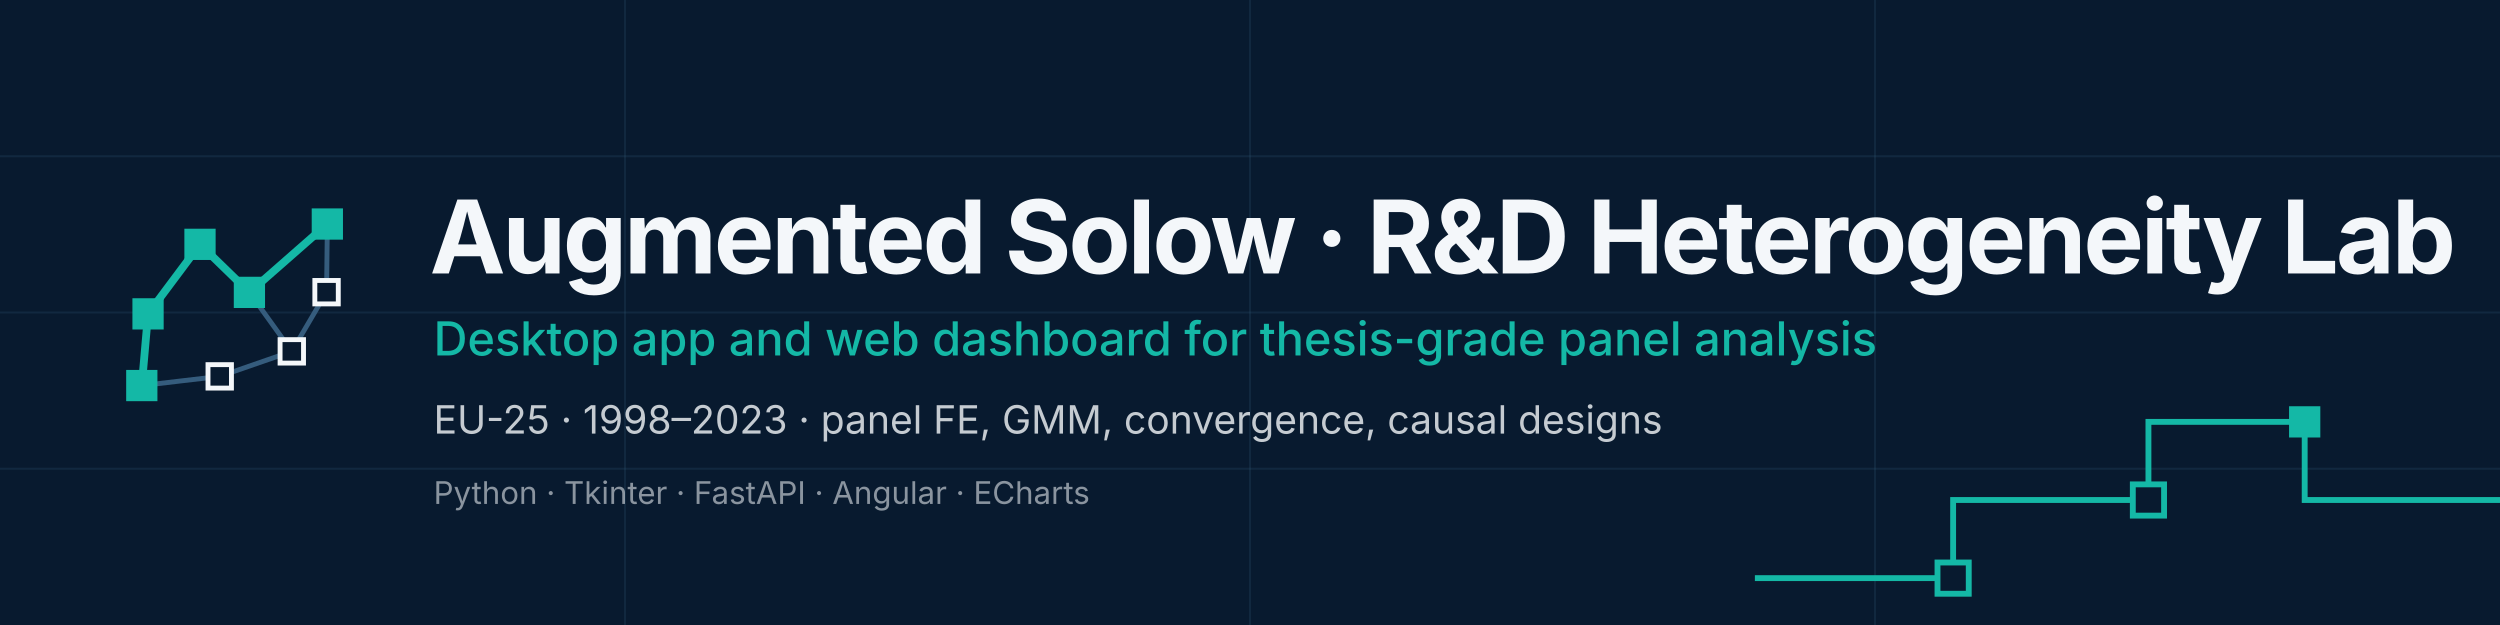
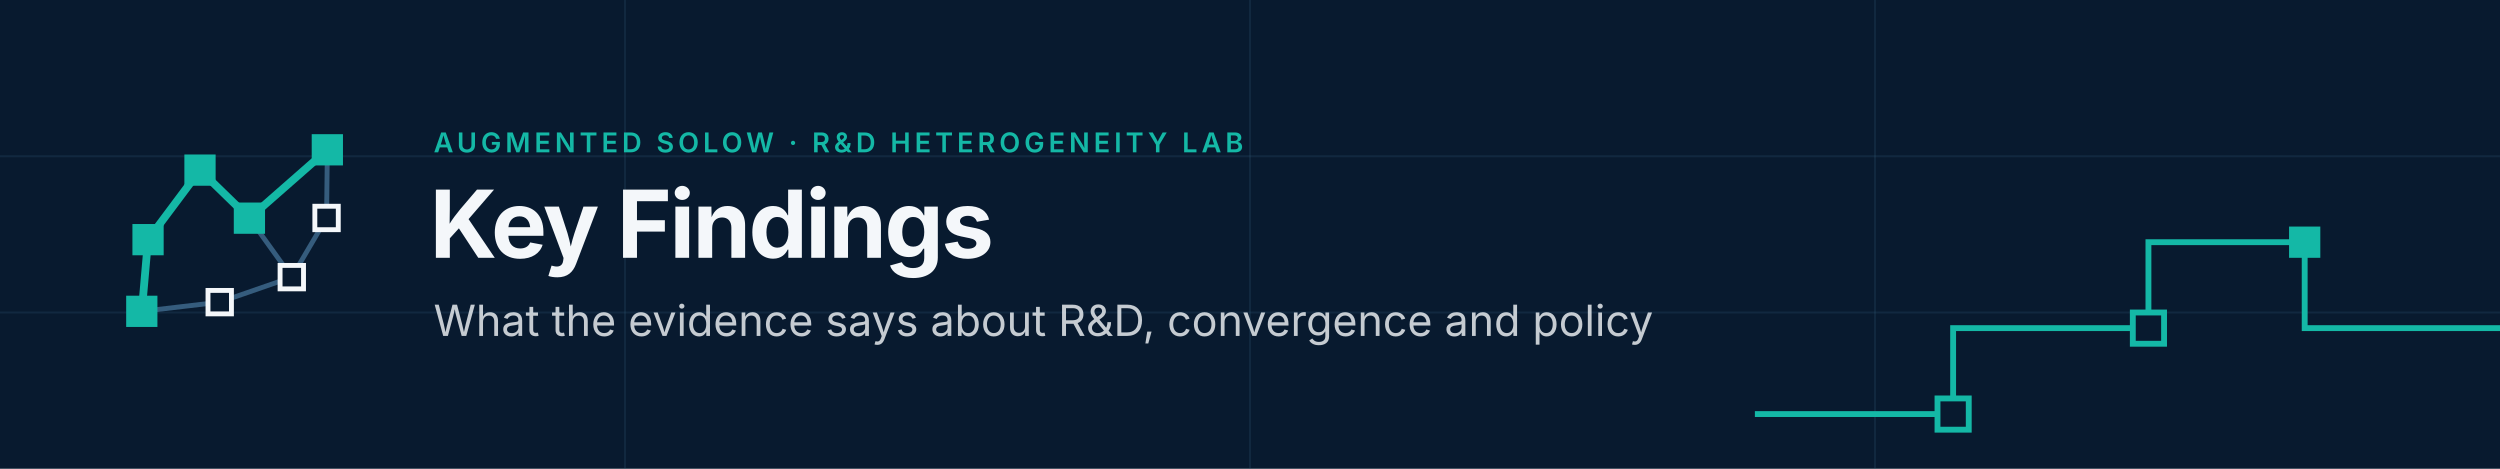
- <svg xmlns="http://www.w3.org/2000/svg" width="1280" height="320" viewBox="0 0 1280 320" role="img" aria-label="Augmented Solow · R&amp;D Heterogeneity Lab. Desktop app and web dashboard for thesis-grade panel analysis">
-   <rect width="1280" height="320" fill="#081A2F" />
+ <svg xmlns="http://www.w3.org/2000/svg" width="1280" height="240" viewBox="0 0 1280 240" role="img" aria-label="Key Findings — What the evidence says about R&amp;D, convergence and policy">
+   <rect width="1280" height="240" fill="#081A2F" />
  <g stroke="#355C7D" stroke-opacity="0.22" stroke-width="1">
-     <path d="M0 80H1280 M0 160H1280 M0 240H1280" />
-     <path d="M320 0V320M640 0V320M960 0V320" />
+     <path d="M0 80H1280 M0 160H1280" />
+     <path d="M320 0V240M640 0V240M960 0V240" />
  </g>
  <g fill="none" stroke="#14B8A6" stroke-width="3" stroke-linecap="square" stroke-linejoin="miter">
-     <path d="M900 296H1000V256H1100V216H1180V256H1280" />
+     <path d="M900 212H1000V168H1100V124H1180V168H1280" />
  </g>
  <g fill="#081A2F" stroke="#14B8A6" stroke-width="3">
-     <rect x="992" y="288" width="16" height="16" />
-     <rect x="1092" y="248" width="16" height="16" />
+     <rect x="992" y="204" width="16" height="16" />
+     <rect x="1092" y="160" width="16" height="16" />
  </g>
-   <rect x="1172" y="208" width="16" height="16" fill="#14B8A6" />
-   <g transform="translate(60 100)">
+   <rect x="1172" y="116" width="16" height="16" fill="#14B8A6" />
+   <g transform="translate(60 62)">
    <line x1="52.5" y1="92.7" x2="89.4" y2="79.9" stroke="#355C7D" stroke-width="2.5" />
    <line x1="52.5" y1="92.7" x2="12.6" y2="97.4" stroke="#355C7D" stroke-width="2.5" />
    <line x1="67.7" y1="49.7" x2="89.4" y2="79.9" stroke="#355C7D" stroke-width="2.5" />
    <line x1="107.6" y1="14.7" x2="107.2" y2="49.6" stroke="#355C7D" stroke-width="2.5" />
    <line x1="89.4" y1="79.9" x2="107.2" y2="49.6" stroke="#355C7D" stroke-width="2.5" />
    <line x1="42.4" y1="25.1" x2="15.8" y2="60.7" stroke="#14B8A6" stroke-width="4" />
    <line x1="42.4" y1="25.1" x2="67.7" y2="49.7" stroke="#14B8A6" stroke-width="4" />
    <line x1="15.8" y1="60.7" x2="12.6" y2="97.4" stroke="#14B8A6" stroke-width="4" />
    <line x1="67.7" y1="49.7" x2="107.6" y2="14.7" stroke="#14B8A6" stroke-width="4" />
    <rect x="34.4" y="17.1" width="16" height="16" fill="#14B8A6" />
    <rect x="7.8" y="52.7" width="16" height="16" fill="#14B8A6" />
    <rect x="46.5" y="86.7" width="12" height="12" fill="#081A2F" stroke="#F4F7FA" stroke-width="2.5" />
    <rect x="59.7" y="41.7" width="16" height="16" fill="#14B8A6" />
    <rect x="99.6" y="6.7" width="16" height="16" fill="#14B8A6" />
    <rect x="83.4" y="73.9" width="12" height="12" fill="#081A2F" stroke="#F4F7FA" stroke-width="2.5" />
    <rect x="4.6" y="89.4" width="16" height="16" fill="#14B8A6" />
    <rect x="101.2" y="43.6" width="12" height="12" fill="#081A2F" stroke="#F4F7FA" stroke-width="2.5" />
  </g>
-   <text x="220" y="140" font-family="Inter, 'Segoe UI', Helvetica, Arial, sans-serif" font-size="52" font-weight="700" fill="#F4F7FA" letter-spacing="-1.5">Augmented Solow · R&amp;D Heterogeneity Lab</text>
-   <text x="222" y="182" font-family="Inter, 'Segoe UI', Helvetica, Arial, sans-serif" font-size="24" font-weight="500" fill="#14B8A6">Desktop app and web dashboard for thesis-grade panel analysis</text>
-   <text x="222" y="222" font-family="Inter, 'Segoe UI', Helvetica, Arial, sans-serif" font-size="20" font-weight="400" fill="#F4F7FA" fill-opacity="0.8">EU-25 · 1998–2023 · panel FE, GMM, convergence, causal designs</text>
-   <text x="222" y="258" font-family="Inter, 'Segoe UI', Helvetica, Arial, sans-serif" font-size="16" font-weight="400" fill="#F4F7FA" fill-opacity="0.55">Python · Tkinter · FastAPI · Angular · ECharts</text>
+   <text x="222" y="78" font-family="Inter, 'Segoe UI', Helvetica, Arial, sans-serif" font-size="14" font-weight="600" fill="#14B8A6" letter-spacing="2">AUGMENTED SOLOW · R&amp;D HETEROGENEITY LAB</text>
+   <text x="220" y="132" font-family="Inter, 'Segoe UI', Helvetica, Arial, sans-serif" font-size="48" font-weight="700" fill="#F4F7FA" letter-spacing="-1.2">Key Findings</text>
+   <text x="222" y="172" font-family="Inter, 'Segoe UI', Helvetica, Arial, sans-serif" font-size="22" font-weight="400" fill="#F4F7FA" fill-opacity="0.8">What the evidence says about R&amp;D, convergence and policy</text>
</svg>
